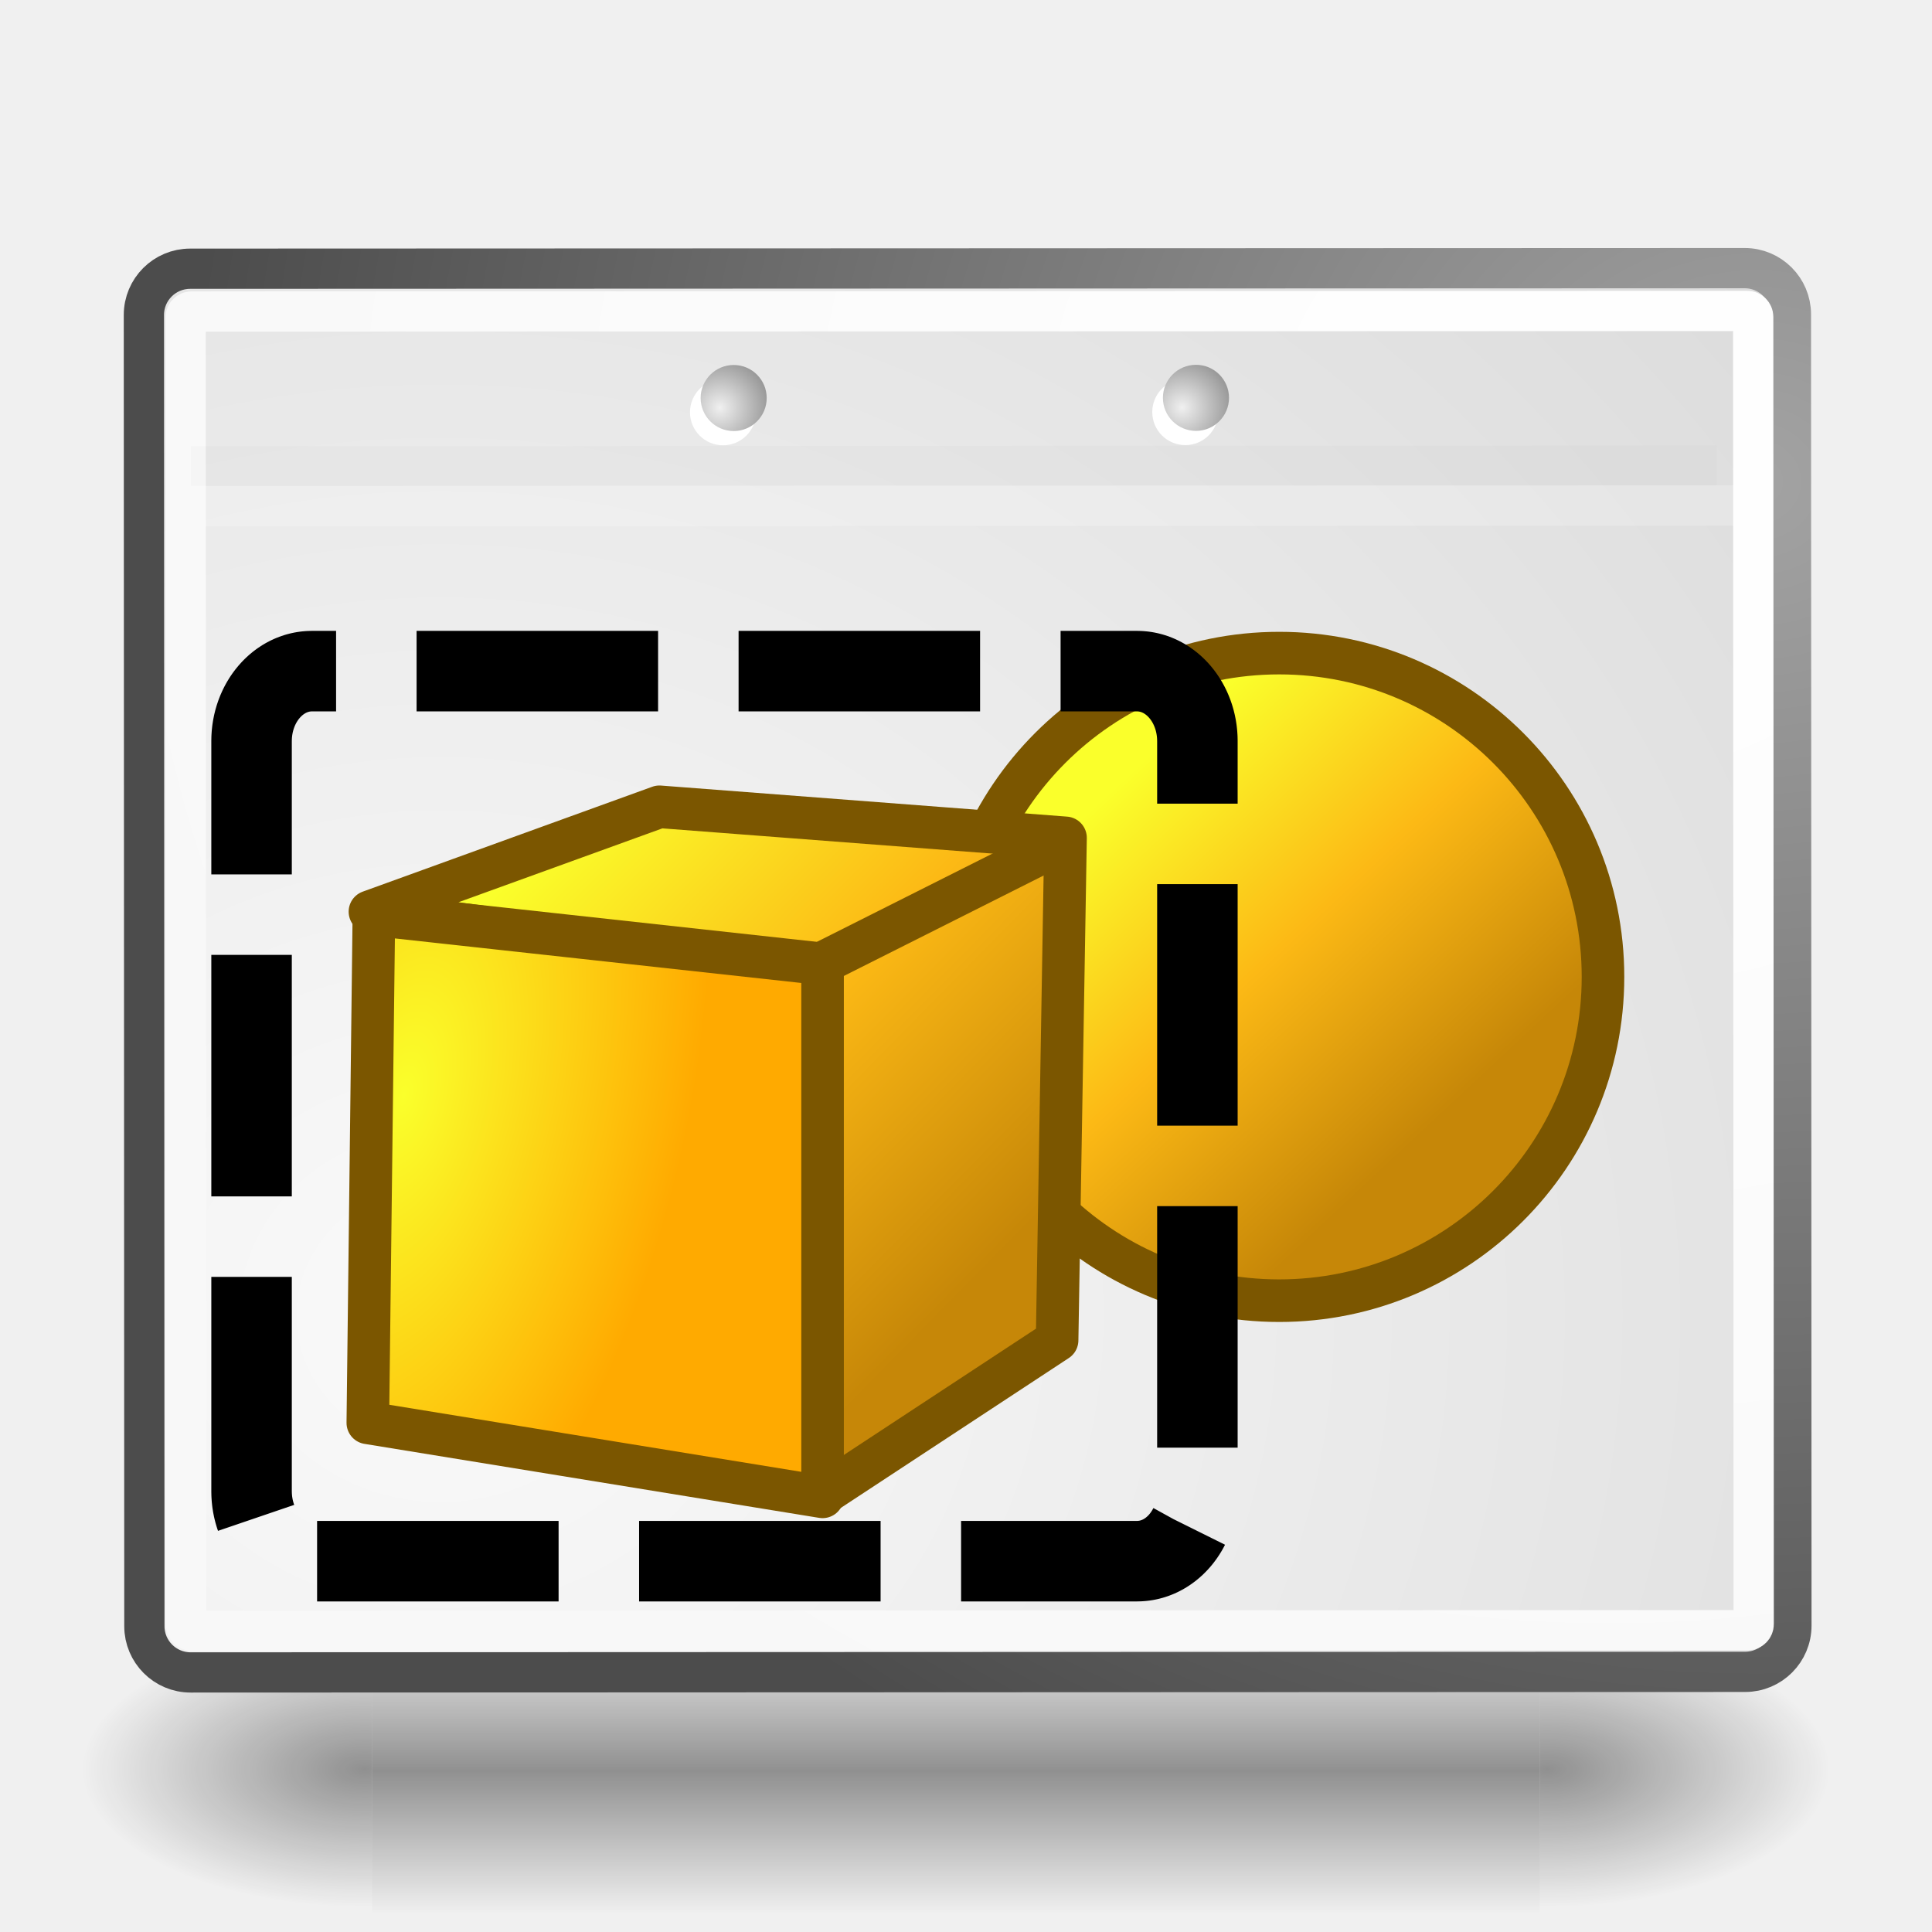
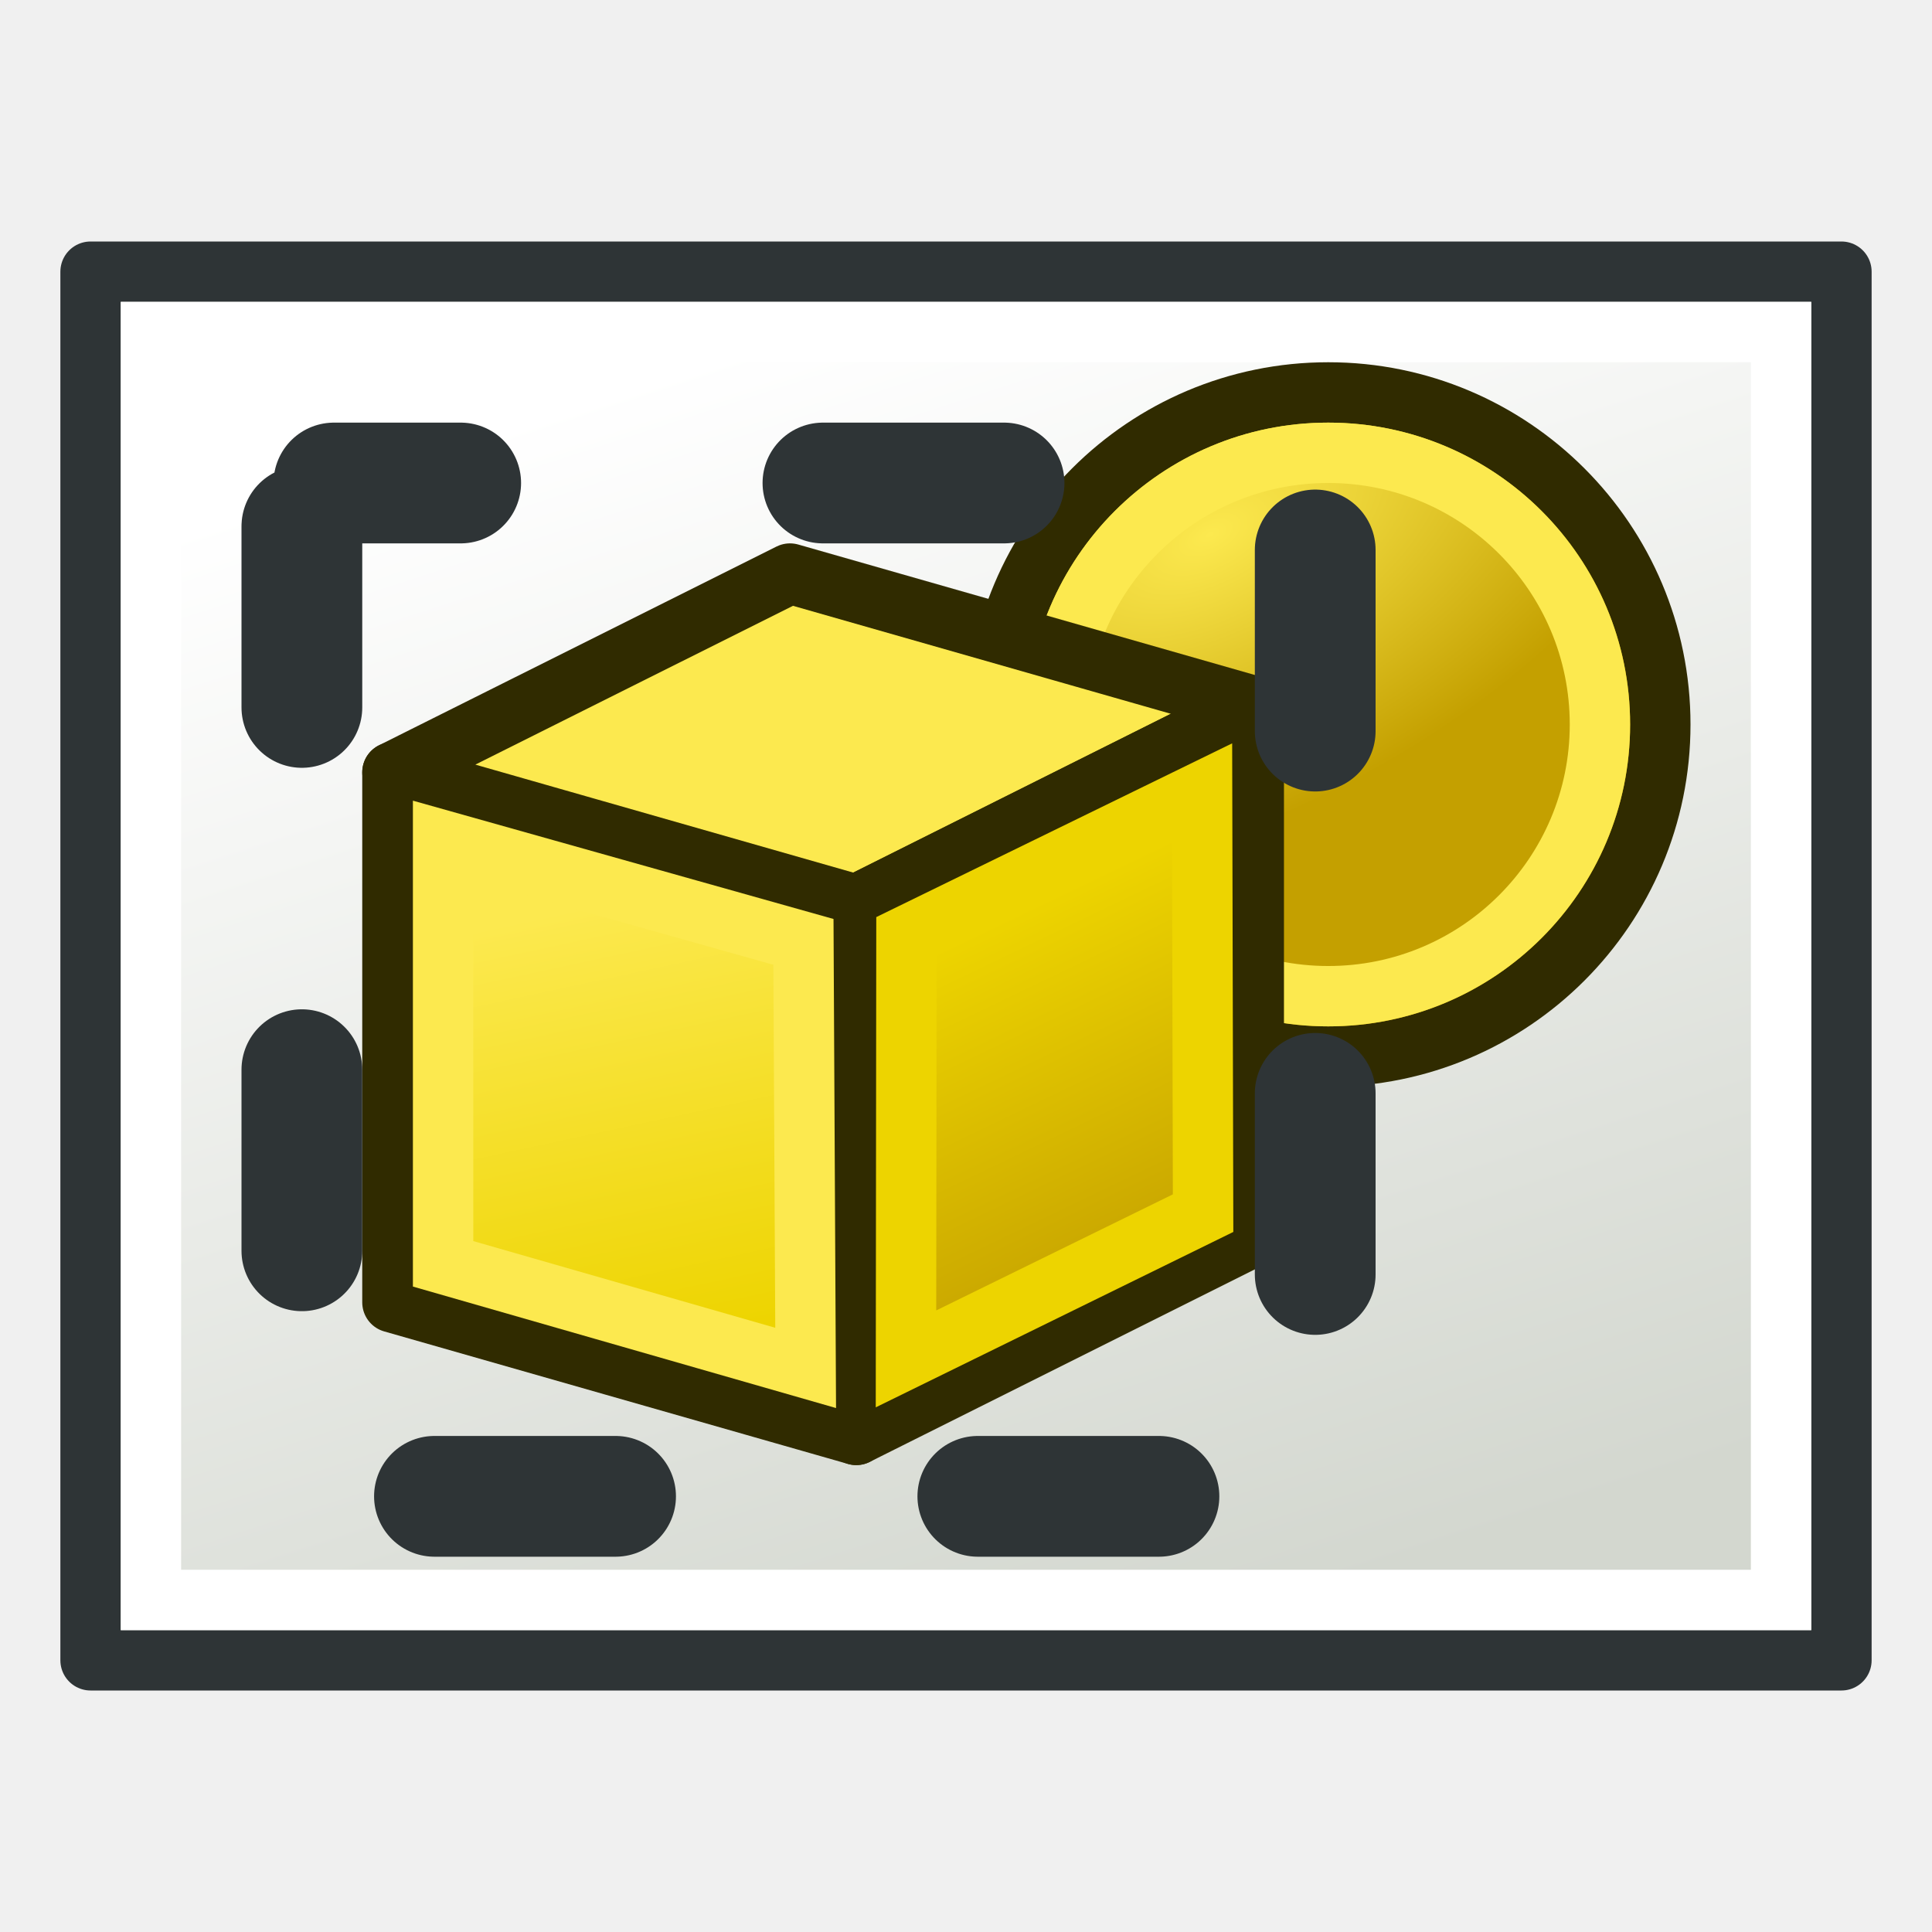
- <svg xmlns="http://www.w3.org/2000/svg" xmlns:xlink="http://www.w3.org/1999/xlink" width="48px" height="48px" id="svg249" version="1.1">
+ <svg xmlns="http://www.w3.org/2000/svg" xmlns:xlink="http://www.w3.org/1999/xlink" width="64" height="64" id="svg249" version="1.1">
  <defs id="defs3">
-     <radialGradient xlink:href="#linearGradient5060" id="radialGradient5031" gradientUnits="userSpaceOnUse" gradientTransform="matrix(-2.774389,0,0,1.969706,112.7623,-872.8854)" cx="605.714" cy="486.648" fx="605.714" fy="486.648" r="117.143" />
-     <linearGradient id="linearGradient5060">
-       <stop style="stop-color:black;stop-opacity:1;" offset="0" id="stop5062" />
-       <stop style="stop-color:black;stop-opacity:0;" offset="1" id="stop5064" />
-     </linearGradient>
-     <radialGradient xlink:href="#linearGradient5060" id="radialGradient5029" gradientUnits="userSpaceOnUse" gradientTransform="matrix(2.774389,0,0,1.969706,-1891.633,-872.8854)" cx="605.714" cy="486.648" fx="605.714" fy="486.648" r="117.143" />
    <linearGradient id="linearGradient5048">
      <stop style="stop-color:black;stop-opacity:0;" offset="0" id="stop5050" />
      <stop id="stop5056" offset="0.5" style="stop-color:black;stop-opacity:1;" />
      <stop style="stop-color:black;stop-opacity:0;" offset="1" id="stop5052" />
    </linearGradient>
-     <linearGradient xlink:href="#linearGradient5048" id="linearGradient5027" gradientUnits="userSpaceOnUse" gradientTransform="matrix(2.774389,0,0,1.969706,-1892.179,-872.8854)" x1="302.857" y1="366.648" x2="302.857" y2="609.505" />
    <linearGradient id="linearGradient4542">
      <stop style="stop-color:#000000;stop-opacity:1;" offset="0" id="stop4544" />
      <stop style="stop-color:#000000;stop-opacity:0;" offset="1" id="stop4546" />
    </linearGradient>
-     <radialGradient xlink:href="#linearGradient4542" id="radialGradient4548" cx="24.307" cy="42.078" fx="24.307" fy="42.078" r="15.822" gradientTransform="matrix(1,0,0,0.284916,-6.310056e-16,30.08928)" gradientUnits="userSpaceOnUse" />
+     <radialGradient xlink:href="#linearGradient4542" id="radialGradient4548" cx="24.307" cy="42.078" fx="24.307" fy="42.078" r="15.822" gradientTransform="matrix(1,0,0,0.284916,0,30.08928)" gradientUnits="userSpaceOnUse" />
    <linearGradient id="linearGradient15662">
      <stop style="stop-color:#ffffff;stop-opacity:1;" offset="0" id="stop15664" />
      <stop style="stop-color:#f8f8f8;stop-opacity:1;" offset="1" id="stop15666" />
    </linearGradient>
    <radialGradient gradientUnits="userSpaceOnUse" fy="64.568" fx="20.892" r="5.257" cy="64.568" cx="20.892" id="aigrd3">
      <stop id="stop15573" style="stop-color:#F0F0F0" offset="0" />
      <stop id="stop15575" style="stop-color:#9a9a9a;stop-opacity:1;" offset="1" />
    </radialGradient>
    <radialGradient gradientUnits="userSpaceOnUse" fy="114.568" fx="20.892" r="5.256" cy="114.568" cx="20.892" id="aigrd2">
      <stop id="stop15566" style="stop-color:#F0F0F0" offset="0" />
      <stop id="stop15568" style="stop-color:#9a9a9a;stop-opacity:1;" offset="1" />
    </radialGradient>
    <linearGradient id="linearGradient269">
      <stop style="stop-color:#a3a3a3;stop-opacity:1;" offset="0" id="stop270" />
      <stop style="stop-color:#4c4c4c;stop-opacity:1;" offset="1" id="stop271" />
    </linearGradient>
    <linearGradient id="linearGradient259">
      <stop style="stop-color:#fafafa;stop-opacity:1;" offset="0" id="stop260" />
      <stop style="stop-color:#bbbbbb;stop-opacity:1;" offset="1" id="stop261" />
    </linearGradient>
    <linearGradient id="linearGradient12512">
      <stop style="stop-color:#ffffff;stop-opacity:1;" offset="0" id="stop12513" />
      <stop style="stop-color:#fff520;stop-opacity:0.891;" offset="0.5" id="stop12517" />
      <stop style="stop-color:#fff300;stop-opacity:0;" offset="1" id="stop12514" />
    </linearGradient>
    <radialGradient xlink:href="#linearGradient12512" id="radialGradient278" gradientUnits="userSpaceOnUse" cx="55" cy="125" fx="55" fy="125" r="14.375" />
-     <radialGradient r="37.752" fy="3.756" fx="8.824" cy="3.756" cx="8.824" gradientTransform="matrix(0.968273,0,0,1.032767,3.428194,-47.49227)" gradientUnits="userSpaceOnUse" id="radialGradient15656" xlink:href="#linearGradient269" />
-     <radialGradient r="86.708" fy="35.737" fx="33.967" cy="35.737" cx="33.967" gradientTransform="matrix(0.960493,0,0,1.041132,7.4640626e-2,-48.13872)" gradientUnits="userSpaceOnUse" id="radialGradient15658" xlink:href="#linearGradient259" />
-     <radialGradient r="38.159" fy="7.268" fx="8.144" cy="7.268" cx="8.144" gradientTransform="matrix(0.968273,0,0,1.032767,3.428194,-47.49227)" gradientUnits="userSpaceOnUse" id="radialGradient15668" xlink:href="#linearGradient15662" />
-     <radialGradient xlink:href="#aigrd2" id="radialGradient2283" gradientUnits="userSpaceOnUse" gradientTransform="matrix(0.229703,0,0,0.229703,4.613529,3.979808)" cx="20.892" cy="114.568" fx="20.892" fy="114.568" r="5.256" />
-     <radialGradient xlink:href="#aigrd3" id="radialGradient2285" gradientUnits="userSpaceOnUse" gradientTransform="matrix(0.229703,0,0,0.229703,4.613529,3.979808)" cx="20.892" cy="64.568" fx="20.892" fy="64.568" r="5.257" />
    <linearGradient id="linearGradient3600-63">
      <stop id="stop3602-9" offset="0" style="stop-color:#000117;stop-opacity:1;" />
      <stop id="stop3604-0" offset="1" style="stop-color:#4f82b9;stop-opacity:1;" />
    </linearGradient>
    <linearGradient gradientUnits="userSpaceOnUse" y2="10.398" x2="14.872" y1="47.693" x1="51.037" id="linearGradient3606-0" xlink:href="#linearGradient3600-63" />
    <linearGradient id="linearGradient3600-6">
      <stop id="stop3602-5" offset="0" style="stop-color:#000117;stop-opacity:1;" />
      <stop id="stop3604-4" offset="1" style="stop-color:#4f82b9;stop-opacity:1;" />
    </linearGradient>
    <linearGradient gradientUnits="userSpaceOnUse" y2="10.398" x2="14.872" y1="47.693" x1="51.037" id="linearGradient3606-5" xlink:href="#linearGradient3600-6" />
    <linearGradient gradientUnits="userSpaceOnUse" y2="10.398" x2="14.872" y1="47.693" x1="51.037" id="linearGradient3606" xlink:href="#linearGradient3600" />
    <linearGradient id="linearGradient3600">
      <stop id="stop3602" offset="0" style="stop-color:#000117;stop-opacity:1;" />
      <stop id="stop3604" offset="1" style="stop-color:#4f82b9;stop-opacity:1;" />
    </linearGradient>
    <radialGradient r="5.257" fy="64.568" fx="20.892" cy="64.568" cx="20.892" gradientTransform="matrix(0.229703,0,0,0.229703,4.613529,3.979808)" gradientUnits="userSpaceOnUse" id="radialGradient2285-6" xlink:href="#aigrd3-7" />
    <radialGradient r="5.256" fy="114.568" fx="20.892" cy="114.568" cx="20.892" gradientTransform="matrix(0.229703,0,0,0.229703,4.613529,3.979808)" gradientUnits="userSpaceOnUse" id="radialGradient2283-7" xlink:href="#aigrd2-1" />
    <radialGradient xlink:href="#linearGradient15662-4" id="radialGradient15668-1" gradientUnits="userSpaceOnUse" gradientTransform="matrix(0.968273,0,0,1.032767,3.428194,-47.49227)" cx="8.144" cy="7.268" fx="8.144" fy="7.268" r="38.159" />
    <radialGradient xlink:href="#linearGradient259-9" id="radialGradient15658-1" gradientUnits="userSpaceOnUse" gradientTransform="matrix(0.960493,0,0,1.041132,0.07464063,-48.13872)" cx="33.967" cy="35.737" fx="33.967" fy="35.737" r="86.708" />
    <radialGradient xlink:href="#linearGradient269-4" id="radialGradient15656-6" gradientUnits="userSpaceOnUse" gradientTransform="matrix(0.968273,0,0,1.032767,3.428194,-47.49227)" cx="8.824" cy="3.756" fx="8.824" fy="3.756" r="37.752" />
    <linearGradient id="linearGradient12512-1">
      <stop id="stop12513-3" offset="0" style="stop-color:#ffffff;stop-opacity:1;" />
      <stop id="stop12517-4" offset="0.5" style="stop-color:#fff520;stop-opacity:0.891;" />
      <stop id="stop12514-3" offset="1" style="stop-color:#fff300;stop-opacity:0;" />
    </linearGradient>
    <linearGradient id="linearGradient259-9">
      <stop id="stop260-7" offset="0" style="stop-color:#fafafa;stop-opacity:1;" />
      <stop id="stop261-4" offset="1" style="stop-color:#bbbbbb;stop-opacity:1;" />
    </linearGradient>
    <linearGradient id="linearGradient269-4">
      <stop id="stop270-1" offset="0" style="stop-color:#a3a3a3;stop-opacity:1;" />
      <stop id="stop271-3" offset="1" style="stop-color:#4c4c4c;stop-opacity:1;" />
    </linearGradient>
    <radialGradient id="aigrd2-1" cx="20.892" cy="114.568" r="5.256" fx="20.892" fy="114.568" gradientUnits="userSpaceOnUse">
      <stop offset="0" style="stop-color:#F0F0F0" id="stop15566-6" />
      <stop offset="1" style="stop-color:#9a9a9a;stop-opacity:1;" id="stop15568-9" />
    </radialGradient>
    <radialGradient id="aigrd3-7" cx="20.892" cy="64.568" r="5.257" fx="20.892" fy="64.568" gradientUnits="userSpaceOnUse">
      <stop offset="0" style="stop-color:#F0F0F0" id="stop15573-1" />
      <stop offset="1" style="stop-color:#9a9a9a;stop-opacity:1;" id="stop15575-7" />
    </radialGradient>
    <linearGradient id="linearGradient15662-4">
      <stop id="stop15664-9" offset="0" style="stop-color:#ffffff;stop-opacity:1;" />
      <stop id="stop15666-9" offset="1" style="stop-color:#f8f8f8;stop-opacity:1;" />
    </linearGradient>
-     <radialGradient gradientUnits="userSpaceOnUse" gradientTransform="matrix(1,0,0,0.284916,-6.310056e-16,30.08928)" r="15.822" fy="42.078" fx="24.307" cy="42.078" cx="24.307" id="radialGradient4548-7" xlink:href="#linearGradient4542-9" />
+     <radialGradient gradientUnits="userSpaceOnUse" gradientTransform="matrix(1,0,0,0.284916,0,30.08928)" r="15.822" fy="42.078" fx="24.307" cy="42.078" cx="24.307" id="radialGradient4548-7" xlink:href="#linearGradient4542-9" />
    <linearGradient id="linearGradient4542-9">
      <stop id="stop4544-1" offset="0" style="stop-color:#000000;stop-opacity:1;" />
      <stop id="stop4546-2" offset="1" style="stop-color:#000000;stop-opacity:0;" />
    </linearGradient>
    <linearGradient y2="609.505" x2="302.857" y1="366.648" x1="302.857" gradientTransform="matrix(2.774389,0,0,1.969706,-1892.179,-872.8854)" gradientUnits="userSpaceOnUse" id="linearGradient5027-6" xlink:href="#linearGradient5048-9" />
    <linearGradient id="linearGradient5048-9">
      <stop id="stop5050-4" offset="0" style="stop-color:black;stop-opacity:0;" />
      <stop style="stop-color:black;stop-opacity:1;" offset="0.5" id="stop5056-9" />
      <stop id="stop5052-6" offset="1" style="stop-color:black;stop-opacity:0;" />
    </linearGradient>
    <radialGradient r="117.143" fy="486.648" fx="605.714" cy="486.648" cx="605.714" gradientTransform="matrix(2.774389,0,0,1.969706,-1891.633,-872.8854)" gradientUnits="userSpaceOnUse" id="radialGradient5029-6" xlink:href="#linearGradient5060-0" />
    <linearGradient id="linearGradient5060-0">
      <stop id="stop5062-2" offset="0" style="stop-color:black;stop-opacity:1;" />
      <stop id="stop5064-7" offset="1" style="stop-color:black;stop-opacity:0;" />
    </linearGradient>
    <radialGradient r="117.143" fy="486.648" fx="605.714" cy="486.648" cx="605.714" gradientTransform="matrix(-2.774389,0,0,1.969706,112.7623,-872.8854)" gradientUnits="userSpaceOnUse" id="radialGradient5031-8" xlink:href="#linearGradient5060-0" />
    <linearGradient gradientTransform="translate(-1.211226,-2.626814)" gradientUnits="userSpaceOnUse" y2="52.091" x2="61.699" y1="52.091" x1="37.569" id="linearGradient3798" xlink:href="#linearGradient3193" />
    <radialGradient r="19.467" fy="94.655" fx="124.27" cy="94.655" cx="124.27" gradientTransform="matrix(1.065761,1.41806,-1.239774,0.9317682,9.975009,-254.3616)" gradientUnits="userSpaceOnUse" id="radialGradient3788" xlink:href="#linearGradient3776" />
    <radialGradient r="19.467" fy="78.544" fx="148.191" cy="78.544" cx="148.191" gradientTransform="matrix(1.455171,-0.2747882,0.1207664,0.6395314,-189.4269,-4.982957)" gradientUnits="userSpaceOnUse" id="radialGradient3786" xlink:href="#linearGradient3776" />
    <radialGradient r="19.467" fy="78.544" fx="148.191" cy="78.544" cx="148.191" gradientTransform="matrix(1.455171,-0.2747882,0.1207664,0.6395314,-189.4269,-4.982957)" gradientUnits="userSpaceOnUse" id="radialGradient3265" xlink:href="#linearGradient3776" />
    <radialGradient r="19.467" fy="94.655" fx="124.27" cy="94.655" cx="124.27" gradientTransform="matrix(1.065761,1.41806,-1.239774,0.9317682,9.975009,-254.3616)" gradientUnits="userSpaceOnUse" id="radialGradient3262" xlink:href="#linearGradient3776" />
    <radialGradient gradientTransform="matrix(0.7549192,0,0,0.7549192,-75.27942,-54.96345)" r="19.467" fy="28.87" fx="45.883" cy="28.87" cx="45.883" gradientUnits="userSpaceOnUse" id="radialGradient3259" xlink:href="#linearGradient3377" />
    <radialGradient r="19.467" fy="28.87" fx="45.883" cy="28.87" cx="45.883" gradientUnits="userSpaceOnUse" id="radialGradient3256" xlink:href="#linearGradient3377" />
    <radialGradient r="19.467" fy="97.37" fx="135.383" cy="97.37" cx="135.383" gradientTransform="matrix(0.97435,0.2250379,-0.4623105,2.001673,48.48755,-127.9988)" gradientUnits="userSpaceOnUse" id="radialGradient3254" xlink:href="#linearGradient3377" />
-     <radialGradient r="19.467" fy="81.87" fx="148.883" cy="81.87" cx="148.883" gradientTransform="matrix(1.385259,-5.1367833e-2,3.7056289e-2,0.9993132,-60.3924,7.704044)" gradientUnits="userSpaceOnUse" id="radialGradient3252" xlink:href="#linearGradient3377" />
+     <radialGradient r="19.467" fy="81.87" fx="148.883" cy="81.87" cx="148.883" gradientTransform="matrix(1.385259,-0.05136783,0.03705629,0.9993132,-60.3924,7.704044)" gradientUnits="userSpaceOnUse" id="radialGradient3252" xlink:href="#linearGradient3377" />
    <linearGradient y2="9.881" x2="17.94" y1="49.864" x1="52.737" gradientTransform="translate(-1.628794,-3.342687)" gradientUnits="userSpaceOnUse" id="linearGradient3375" xlink:href="#linearGradient3175" />
-     <radialGradient gradientUnits="userSpaceOnUse" gradientTransform="matrix(1.157327,7.4333442e-2,-4.415471e-2,1.466929,-75.08916,11.95345)" r="17.866" fy="12.191" fx="101.006" cy="12.191" cx="101.006" id="radialGradient3368" xlink:href="#linearGradient3362" />
+     <radialGradient gradientUnits="userSpaceOnUse" gradientTransform="matrix(1.157327,0.07433344,-0.04415471,1.466929,-75.08916,11.95345)" r="17.866" fy="12.191" fx="101.006" cy="12.191" cx="101.006" id="radialGradient3368" xlink:href="#linearGradient3362" />
    <linearGradient id="linearGradient3175">
      <stop id="stop3177" offset="0" style="stop-color:#ababab;stop-opacity:1;" />
      <stop id="stop3179" offset="1" style="stop-color:#ffffff;stop-opacity:1;" />
    </linearGradient>
    <linearGradient id="linearGradient3185">
      <stop id="stop3187" offset="0" style="stop-color:#ffffff;stop-opacity:1;" />
      <stop id="stop3189" offset="1" style="stop-color:#ffffff;stop-opacity:0;" />
    </linearGradient>
    <linearGradient id="linearGradient3193">
      <stop style="stop-color:#68ff00;stop-opacity:1;" offset="0" id="stop3195" />
      <stop style="stop-color:#078b00;stop-opacity:1;" offset="1" id="stop3197" />
    </linearGradient>
    <linearGradient id="linearGradient3362">
      <stop style="stop-color:#85ceff;stop-opacity:1;" offset="0" id="stop3364" />
      <stop style="stop-color:#004267;stop-opacity:1;" offset="1" id="stop3366" />
    </linearGradient>
    <radialGradient gradientTransform="matrix(1.385259,-0.05136783,0.03705629,0.9993132,-60.3924,7.704044)" r="19.467" fy="81.87" fx="148.883" cy="81.87" cx="148.883" gradientUnits="userSpaceOnUse" id="radialGradient3705" xlink:href="#linearGradient3377" />
    <linearGradient id="linearGradient3377">
      <stop style="stop-color:#faff2b;stop-opacity:1;" offset="0" id="stop3379" />
      <stop style="stop-color:#ffaa00;stop-opacity:1;" offset="1" id="stop3381" />
    </linearGradient>
    <radialGradient gradientTransform="matrix(0.97435,0.2250379,-0.4623105,2.001673,48.48755,-127.9988)" r="19.467" fy="97.37" fx="135.383" cy="97.37" cx="135.383" gradientUnits="userSpaceOnUse" id="radialGradient3703" xlink:href="#linearGradient3377" />
    <radialGradient gradientUnits="userSpaceOnUse" r="19.467" fy="28.87" fx="45.883" cy="28.87" cx="45.883" id="radialGradient3692" xlink:href="#linearGradient3377" />
    <linearGradient id="linearGradient3776">
      <stop style="stop-color:#ffffff;stop-opacity:1;" offset="0" id="stop3778" />
      <stop style="stop-color:#120055;stop-opacity:1;" offset="1" id="stop3780" />
    </linearGradient>
    <radialGradient xlink:href="#linearGradient3776" id="radialGradient3441" gradientUnits="userSpaceOnUse" gradientTransform="matrix(1.455171,-0.2747882,0.1207664,0.6395314,-189.4269,-4.982957)" cx="148.191" cy="78.544" fx="148.191" fy="78.544" r="19.467" />
    <radialGradient xlink:href="#linearGradient3776" id="radialGradient3443" gradientUnits="userSpaceOnUse" gradientTransform="matrix(1.065761,1.41806,-1.239774,0.9317682,9.975009,-254.3616)" cx="124.27" cy="94.655" fx="124.27" fy="94.655" r="19.467" />
    <linearGradient xlink:href="#linearGradient3193" id="linearGradient3445" gradientUnits="userSpaceOnUse" gradientTransform="translate(-1.211226,-2.626814)" x1="37.569" y1="52.091" x2="61.699" y2="52.091" />
    <radialGradient xlink:href="#linearGradient3377" id="radialGradient3447" gradientUnits="userSpaceOnUse" gradientTransform="matrix(1.385259,-0.05136783,0.03705629,0.9993132,-60.3924,7.704044)" cx="148.883" cy="81.87" fx="148.883" fy="81.87" r="19.467" />
    <radialGradient xlink:href="#linearGradient3377" id="radialGradient3449" gradientUnits="userSpaceOnUse" gradientTransform="matrix(0.97435,0.2250379,-0.4623105,2.001673,48.48755,-127.9988)" cx="135.383" cy="97.37" fx="135.383" fy="97.37" r="19.467" />
    <radialGradient xlink:href="#linearGradient3377" id="radialGradient3451" gradientUnits="userSpaceOnUse" cx="45.883" cy="28.87" fx="45.883" fy="28.87" r="19.467" />
    <radialGradient xlink:href="#linearGradient3377" id="radialGradient3461" gradientUnits="userSpaceOnUse" gradientTransform="matrix(1.385259,-0.05136783,0.03705629,0.9993132,-60.3924,7.704044)" cx="148.883" cy="81.87" fx="148.883" fy="81.87" r="19.467" />
    <radialGradient xlink:href="#linearGradient3377" id="radialGradient3463" gradientUnits="userSpaceOnUse" gradientTransform="matrix(0.97435,0.2250379,-0.4623105,2.001673,48.48755,-127.9988)" cx="135.383" cy="97.37" fx="135.383" fy="97.37" r="19.467" />
    <radialGradient xlink:href="#linearGradient3377" id="radialGradient3465" gradientUnits="userSpaceOnUse" cx="45.883" cy="28.87" fx="45.883" fy="28.87" r="19.467" />
    <linearGradient id="linearGradient3600-63-6">
      <stop id="stop3602-9-3" offset="0" style="stop-color:#000117;stop-opacity:1;" />
      <stop id="stop3604-0-1" offset="1" style="stop-color:#4f82b9;stop-opacity:1;" />
    </linearGradient>
    <linearGradient gradientUnits="userSpaceOnUse" y2="10.398" x2="14.872" y1="47.693" x1="51.037" id="linearGradient3606-0-5" xlink:href="#linearGradient3600-63-6" />
    <linearGradient id="linearGradient3600-6-2">
      <stop id="stop3602-5-6" offset="0" style="stop-color:#000117;stop-opacity:1;" />
      <stop id="stop3604-4-6" offset="1" style="stop-color:#4f82b9;stop-opacity:1;" />
    </linearGradient>
    <linearGradient gradientUnits="userSpaceOnUse" y2="10.398" x2="14.872" y1="47.693" x1="51.037" id="linearGradient3606-5-6" xlink:href="#linearGradient3600-6-2" />
    <linearGradient gradientUnits="userSpaceOnUse" y2="10.398" x2="14.872" y1="47.693" x1="51.037" id="linearGradient3606-4" xlink:href="#linearGradient3600-4" />
    <linearGradient id="linearGradient3600-4">
      <stop id="stop3602-50" offset="0" style="stop-color:#000117;stop-opacity:1;" />
      <stop id="stop3604-2" offset="1" style="stop-color:#4f82b9;stop-opacity:1;" />
    </linearGradient>
    <linearGradient id="linearGradient3377-7">
      <stop style="stop-color:#faff2b;stop-opacity:1;" offset="0" id="stop3379-2" />
      <stop style="stop-color:#ffaa00;stop-opacity:1;" offset="1" id="stop3381-0" />
    </linearGradient>
    <radialGradient r="19.467" fy="97.37" fx="135.383" cy="97.37" cx="135.383" gradientTransform="matrix(0.3765653,0.08697231,-0.1786731,0.7736035,-32.06929,-81.75567)" gradientUnits="userSpaceOnUse" id="radialGradient3529" xlink:href="#linearGradient3377-7" />
    <linearGradient id="linearGradient3377-76">
      <stop style="stop-color:#faff2b;stop-opacity:1;" offset="0" id="stop3379-5" />
      <stop id="stop4345" offset="0.5" style="stop-color:#fcb915;stop-opacity:1;" />
      <stop style="stop-color:#c68708;stop-opacity:1;" offset="1" id="stop3381-7" />
    </linearGradient>
    <radialGradient r="19.467" fy="97.37" fx="135.383" cy="97.37" cx="135.383" gradientTransform="matrix(0.3765653,0.08697231,-0.1786731,0.7736035,-32.06929,-81.75567)" gradientUnits="userSpaceOnUse" id="radialGradient3529-2" xlink:href="#linearGradient3377-76" />
    <linearGradient xlink:href="#linearGradient3377-76" id="linearGradient4331" x1="18.972" y1="14.453" x2="41.163" y2="46.723" gradientUnits="userSpaceOnUse" />
-     <linearGradient xlink:href="#linearGradient3377-76" id="linearGradient4343" gradientUnits="userSpaceOnUse" x1="18.972" y1="14.453" x2="44.525" y2="41.793" />
-     <linearGradient xlink:href="#linearGradient3377-76" id="linearGradient4349" x1="145.647" y1="79.16" x2="175.683" y2="108.75" gradientUnits="userSpaceOnUse" />
-     <radialGradient xlink:href="#linearGradient3377" id="radialGradient4351" gradientUnits="userSpaceOnUse" gradientTransform="matrix(0.97435,0.2250379,-0.4623105,2.001673,48.48755,-127.9988)" cx="135.383" cy="97.37" fx="135.383" fy="97.37" r="19.467" />
-     <radialGradient xlink:href="#linearGradient3377" id="radialGradient4353" gradientUnits="userSpaceOnUse" cx="45.883" cy="28.87" fx="45.883" fy="28.87" r="19.467" />
+     <radialGradient xlink:href="#linearGradient3999" id="radialGradient4005" cx="118.582" cy="17.567" fx="118.582" fy="17.567" r="11.846" gradientUnits="userSpaceOnUse" gradientTransform="matrix(0.3571427,0.7142857,-1.353755,0.6768774,100.5016,-81.87803)" />
+     <linearGradient id="linearGradient3999">
+       <stop style="stop-color:#fce94f;stop-opacity:1" offset="0" id="stop4001" />
+       <stop style="stop-color:#c4a000;stop-opacity:1" offset="1" id="stop4003" />
+     </linearGradient>
+     <linearGradient xlink:href="#linearGradient3995" id="linearGradient4001" x1="102.225" y1="45.629" x2="99" y2="30" gradientUnits="userSpaceOnUse" gradientTransform="matrix(0.8916457,0,0,0.9285778,-68.13976,-13.96765)" />
+     <linearGradient id="linearGradient3995">
+       <stop style="stop-color:#edd400;stop-opacity:1" offset="0" id="stop3997" />
+       <stop style="stop-color:#fce94f;stop-opacity:1" offset="1" id="stop3999" />
+     </linearGradient>
+     <linearGradient xlink:href="#linearGradient4029" id="linearGradient4027" x1="121" y1="43" x2="115" y2="30" gradientUnits="userSpaceOnUse" gradientTransform="matrix(0.8916457,0,0,0.9285778,-68.13976,-13.96765)" />
+     <linearGradient id="linearGradient4029">
+       <stop id="stop4031" offset="0" style="stop-color:#c4a000;stop-opacity:1" />
+       <stop id="stop4033" offset="1" style="stop-color:#edd400;stop-opacity:1" />
+     </linearGradient>
+     <linearGradient xlink:href="#linearGradient3775-6" id="linearGradient3781-3" x1="10" y1="40" x2="53" y2="26" gradientUnits="userSpaceOnUse" gradientTransform="translate(-48,-3.81e-6)" />
+     <linearGradient id="linearGradient3775-6">
+       <stop style="stop-color:#d3d7cf;stop-opacity:1;" offset="0" id="stop3777-7" />
+       <stop style="stop-color:#ffffff;stop-opacity:1" offset="1" id="stop3779-5" />
+     </linearGradient>
+     <linearGradient id="linearGradient3600-67">
+       <stop style="stop-color:#204a87;stop-opacity:1" offset="0" id="stop3602-53" />
+       <stop style="stop-color:#729fcf;stop-opacity:1" offset="1" id="stop3604-5" />
+     </linearGradient>
+     <linearGradient id="linearGradient12512-2">
+       <stop style="stop-color:#ffffff;stop-opacity:1;" offset="0" id="stop12513-0" />
+       <stop style="stop-color:#fff520;stop-opacity:0.891;" offset="0.5" id="stop12517-2" />
+       <stop style="stop-color:#fff300;stop-opacity:0;" offset="1" id="stop12514-37" />
+     </linearGradient>
  </defs>
-   <g id="layer6">
-     <g style="display:inline" id="g5022" transform="matrix(2.165152e-2,0,0,1.485743e-2,43.0076,42.68539)">
-       <rect y="-150.697" x="-1559.252" height="478.357" width="1339.633" id="rect4173" style="opacity:0.402;color:black;fill:url(#linearGradient5027);fill-opacity:1;fill-rule:nonzero;stroke:none;stroke-width:1;stroke-linecap:round;stroke-linejoin:miter;marker:none;marker-start:none;marker-mid:none;marker-end:none;stroke-miterlimit:4;stroke-dasharray:none;stroke-dashoffset:0;stroke-opacity:1;visibility:visible;display:inline;overflow:visible" />
-       <path id="path5058" d="M -219.619,-150.68 C -219.619,-150.68 -219.619,327.65 -219.619,327.65 C -76.745,328.551 125.781,220.481 125.781,88.454 C 125.781,-43.572 -33.655,-150.68 -219.619,-150.68 z " style="opacity:0.402;color:black;fill:url(#radialGradient5029);fill-opacity:1;fill-rule:nonzero;stroke:none;stroke-width:1;stroke-linecap:round;stroke-linejoin:miter;marker:none;marker-start:none;marker-mid:none;marker-end:none;stroke-miterlimit:4;stroke-dasharray:none;stroke-dashoffset:0;stroke-opacity:1;visibility:visible;display:inline;overflow:visible" />
-       <path style="opacity:0.402;color:black;fill:url(#radialGradient5031);fill-opacity:1;fill-rule:nonzero;stroke:none;stroke-width:1;stroke-linecap:round;stroke-linejoin:miter;marker:none;marker-start:none;marker-mid:none;marker-end:none;stroke-miterlimit:4;stroke-dasharray:none;stroke-dashoffset:0;stroke-opacity:1;visibility:visible;display:inline;overflow:visible" d="M -1559.252,-150.68 C -1559.252,-150.68 -1559.252,327.65 -1559.252,327.65 C -1702.127,328.551 -1904.652,220.481 -1904.652,88.454 C -1904.652,-43.572 -1745.216,-150.68 -1559.252,-150.68 z " id="path5018" />
-     </g>
-   </g>
-   <g id="layer1" style="display:inline">
-     <rect ry="1.149" y="-44.492" x="6.678" height="40.92" width="34.875" id="rect15391" style="color:#000000;fill:url(#radialGradient15658);fill-opacity:1;fill-rule:nonzero;stroke:url(#radialGradient15656);stroke-width:1;stroke-linecap:round;stroke-linejoin:round;marker:none;marker-start:none;marker-mid:none;marker-end:none;stroke-miterlimit:4;stroke-dashoffset:0;stroke-opacity:1;visibility:visible;display:block;overflow:visible" rx="1.149" transform="matrix(3.7443726e-4,0.9999999,-0.9999999,3.7443726e-4,0,0)" />
-     <rect rx="0.149" ry="0.149" y="-43.555" x="7.741" height="38.946" width="32.776" id="rect15660" style="color:#000000;fill:none;fill-opacity:1;fill-rule:nonzero;stroke:url(#radialGradient15668);stroke-width:1;stroke-linecap:round;stroke-linejoin:round;marker:none;marker-start:none;marker-mid:none;marker-end:none;stroke-miterlimit:4;stroke-dashoffset:0;stroke-opacity:1;visibility:visible;display:block;overflow:visible" transform="matrix(3.7443726e-4,0.9999999,-0.9999999,3.7443726e-4,0,0)" />
-     <g id="g2270" transform="matrix(3.7443726e-4,0.9999999,-0.9999999,3.7443726e-4,48.17697,0.7030484)">
-       <g transform="matrix(0.229703,0,0,0.229703,4.967081,4.244972)" style="fill:#ffffff;fill-opacity:1;fill-rule:nonzero;stroke:#000000;stroke-miterlimit:4" id="g1440">
-         <radialGradient gradientUnits="userSpaceOnUse" fy="114.568" fx="20.892" r="5.256" cy="114.568" cx="20.892" id="radialGradient1442">
-           <stop id="stop1444" style="stop-color:#F0F0F0" offset="0" />
-           <stop id="stop1446" style="stop-color:#474747" offset="1" />
-         </radialGradient>
-         <path id="path1448" d="M 23.428,113.07 C 23.428,115.043 21.828,116.642 19.855,116.642 C 17.881,116.642 16.282,115.042 16.282,113.07 C 16.282,111.096 17.882,109.497 19.855,109.497 C 21.828,109.497 23.428,111.097 23.428,113.07 z " style="stroke:none" />
-         <radialGradient gradientUnits="userSpaceOnUse" fy="64.568" fx="20.892" r="5.257" cy="64.568" cx="20.892" id="radialGradient1450">
-           <stop id="stop1452" style="stop-color:#F0F0F0" offset="0" />
-           <stop id="stop1454" style="stop-color:#474747" offset="1" />
-         </radialGradient>
-         <path id="path1456" d="M 23.428,63.07 C 23.428,65.043 21.828,66.643 19.855,66.643 C 17.881,66.643 16.282,65.043 16.282,63.07 C 16.282,61.096 17.882,59.497 19.855,59.497 C 21.828,59.497 23.428,61.097 23.428,63.07 z " style="stroke:none" />
-       </g>
-       <path id="path15570" d="M 9.995,29.952 C 9.995,30.406 9.627,30.773 9.174,30.773 C 8.721,30.773 8.354,30.405 8.354,29.952 C 8.354,29.499 8.721,29.132 9.174,29.132 C 9.627,29.132 9.995,29.499 9.995,29.952 z " style="fill:url(#radialGradient2283);fill-rule:nonzero;stroke:none;stroke-miterlimit:4" />
-       <path id="path15577" d="M 9.995,18.467 C 9.995,18.92 9.627,19.288 9.174,19.288 C 8.721,19.288 8.354,18.92 8.354,18.467 C 8.354,18.014 8.721,17.646 9.174,17.646 C 9.627,17.646 9.995,18.014 9.995,18.467 z " style="fill:url(#radialGradient2285);fill-rule:nonzero;stroke:none;stroke-miterlimit:4" />
-     </g>
-     <path id="path15672" d="M 42.649,11.564 L 4.742,11.579" style="fill:none;fill-opacity:0.75;fill-rule:evenodd;stroke:#000000;stroke-width:0.989;stroke-linecap:butt;stroke-linejoin:miter;stroke-miterlimit:4;stroke-opacity:0.018" />
-     <path id="path15674" d="M 43.123,12.558 L 5.105,12.573" style="fill:none;fill-opacity:0.75;fill-rule:evenodd;stroke:#ffffff;stroke-width:1;stroke-linecap:butt;stroke-linejoin:miter;stroke-miterlimit:4;stroke-opacity:0.205" />
-   </g>
-   <g id="layer4" style="display:inline">
-     <g id="g4335" transform="matrix(0.9392691,0,0,0.9392691,2.037661,1.917282)">
-       <path transform="matrix(0.3271165,0,0,0.3271165,21.31832,13.86621)" d="m 57.818,30.364 c 0,14.46 -11.722,26.182 -26.182,26.182 -14.46,0 -26.182,-11.722 -26.182,-26.182 0,-14.46 11.722,-26.182 26.182,-26.182 14.46,0 26.182,11.722 26.182,26.182 z" id="path2826" style="color:#000000;fill:url(#linearGradient4343);fill-opacity:1;fill-rule:evenodd;stroke:#7b5600;stroke-width:3.443;stroke-linecap:butt;stroke-linejoin:round;stroke-miterlimit:4;stroke-opacity:1;stroke-dasharray:none;stroke-dashoffset:0;marker:none;visibility:visible;display:inline;overflow:visible;enable-background:accumulate" />
-       <g transform="matrix(0.3864785,0,0,0.3864785,-43.81212,-10.69614)" id="g3618">
-         <path id="rect3522" d="m 152.882,77.612 -19.814,7.179 30.496,4.149 0.425,35.773 16.11,-10.59 0.576,-34.385 -27.792,-2.126 z" style="fill:url(#linearGradient4349);fill-opacity:1;fill-rule:evenodd;stroke:#7b5600;stroke-width:2.914;stroke-linecap:butt;stroke-linejoin:round;stroke-miterlimit:4;stroke-opacity:1;stroke-dasharray:none;stroke-dashoffset:0;marker:none;visibility:visible;display:inline;overflow:visible;enable-background:accumulate" />
-         <path id="rect3520" d="m 133.338,84.998 30.709,3.366 0,36.477 -31.124,-5.065 0.415,-34.778 z" style="fill:url(#radialGradient4351);fill-opacity:1;fill-rule:evenodd;stroke:#7b5600;stroke-width:2.914;stroke-linecap:butt;stroke-linejoin:round;stroke-miterlimit:4;stroke-opacity:1;stroke-dasharray:none;stroke-dashoffset:0;marker:none;visibility:visible;display:inline;overflow:visible;enable-background:accumulate" />
-         <path id="path3536" d="m 163.813,88.409 16.726,-8.409" style="fill:url(#radialGradient4353);fill-opacity:1;fill-rule:evenodd;stroke:#7b5600;stroke-width:2.914;stroke-linecap:butt;stroke-linejoin:round;stroke-miterlimit:4;stroke-opacity:1;stroke-dasharray:none;stroke-dashoffset:0;marker:none;visibility:visible;display:inline;overflow:visible;enable-background:accumulate" />
-       </g>
-     </g>
-     <rect style="fill:none;stroke:#000000;stroke-width:2;stroke-miterlimit:4;stroke-opacity:1;stroke-dasharray:6, 2;stroke-dashoffset:5.4;display:inline" id="rect2221" width="23.499" height="22.113" x="6.25" y="16.674" rx="1.5" ry="1.738" />
+   <g id="layer6" transform="translate(0,16)" />
+   <g id="layer1" style="display:inline" transform="translate(0,16)" />
+   <g id="layer4" style="display:inline" transform="translate(0,16)">
+     <g id="layer4-3" style="display:inline" transform="translate(64,-6)" />
+     <rect style="fill:#d3d7cf;fill-opacity:1;stroke:#2e3436;stroke-width:2;stroke-linecap:round;stroke-linejoin:round;stroke-miterlimit:4;stroke-opacity:1;stroke-dasharray:none;stroke-dashoffset:0;display:inline" id="rect2987" width="46" height="58" x="-39" y="3" transform="matrix(0,-1,1,0,0,0)" />
+     <rect style="fill:url(#linearGradient3781-3);fill-opacity:1;stroke:#ffffff;stroke-width:2;stroke-linecap:round;stroke-linejoin:miter;stroke-miterlimit:4;stroke-opacity:1;stroke-dasharray:none;stroke-dashoffset:0;display:inline" id="rect2987-1" width="42" height="54" x="-37" y="5" transform="matrix(0,-1,1,0,0,0)" />
+     <path style="fill:url(#radialGradient4005);fill-opacity:1;stroke:#302b00;stroke-width:2;stroke-linecap:round;stroke-linejoin:miter;stroke-miterlimit:4;stroke-opacity:1;stroke-dasharray:none;stroke-dashoffset:4.08" id="path3211" d="m 134,21 a 11,11 0 1 1 -22,0 11,11 0 1 1 22,0 z" transform="translate(-79.00003,-13)" />
+     <path style="fill:url(#linearGradient4001);fill-opacity:1;stroke:#302b00;stroke-width:2;stroke-linecap:round;stroke-linejoin:round;stroke-opacity:1" d="m 13,27.143 0,-17.559 15.364,4.39 0,17.559 z" id="path3185" />
+     <path style="fill:none;stroke:#fce94f;stroke-width:2.444;stroke-linecap:round;stroke-linejoin:miter;stroke-miterlimit:4;stroke-opacity:1;stroke-dasharray:none;stroke-dashoffset:4.08" id="path3211-1" d="m 134,21 a 11,11 0 1 1 -22,0 11,11 0 1 1 22,0 z" transform="matrix(0.8181818,0,0,0.8181818,-56.63637,-9.181819)" />
+     <path style="fill:#fce94f;stroke:#302b00;stroke-width:2;stroke-linecap:butt;stroke-linejoin:round;stroke-opacity:1" d="M 13,9.584 26.169,3 41.533,7.39 28.364,13.974 z" id="path3973" />
+     <path style="fill:url(#linearGradient4027);fill-opacity:1;stroke:#302b00;stroke-width:2;stroke-linecap:butt;stroke-linejoin:round;stroke-opacity:1" d="m 28.364,13.974 0,17.559 13.169,-6.584 0,-17.559 z" id="path3975" />
+     <path style="fill:none;stroke:#fce94f;stroke-width:2;stroke-linecap:round;stroke-linejoin:miter;stroke-opacity:1" d="m 14.678,25.866 0,-14.023 11.937,3.358 0.073,14.113 z" id="path3185-7" />
+     <path style="fill:none;stroke:#edd400;stroke-width:2;stroke-linecap:butt;stroke-linejoin:miter;stroke-opacity:1" d="m 30.027,15.005 -0.015,14.01 9.842,-4.828 -0.033,-13.964 z" id="path3975-4" />
+     <rect style="fill:none;stroke:#2e3436;stroke-width:4;stroke-linecap:round;stroke-linejoin:miter;stroke-miterlimit:4;stroke-opacity:1;stroke-dasharray:6, 12;stroke-dashoffset:1.8" id="rect4007" width="33.568" height="33.568" x="10" y="0" rx="1.061" ry="1.437" />
  </g>
</svg>
